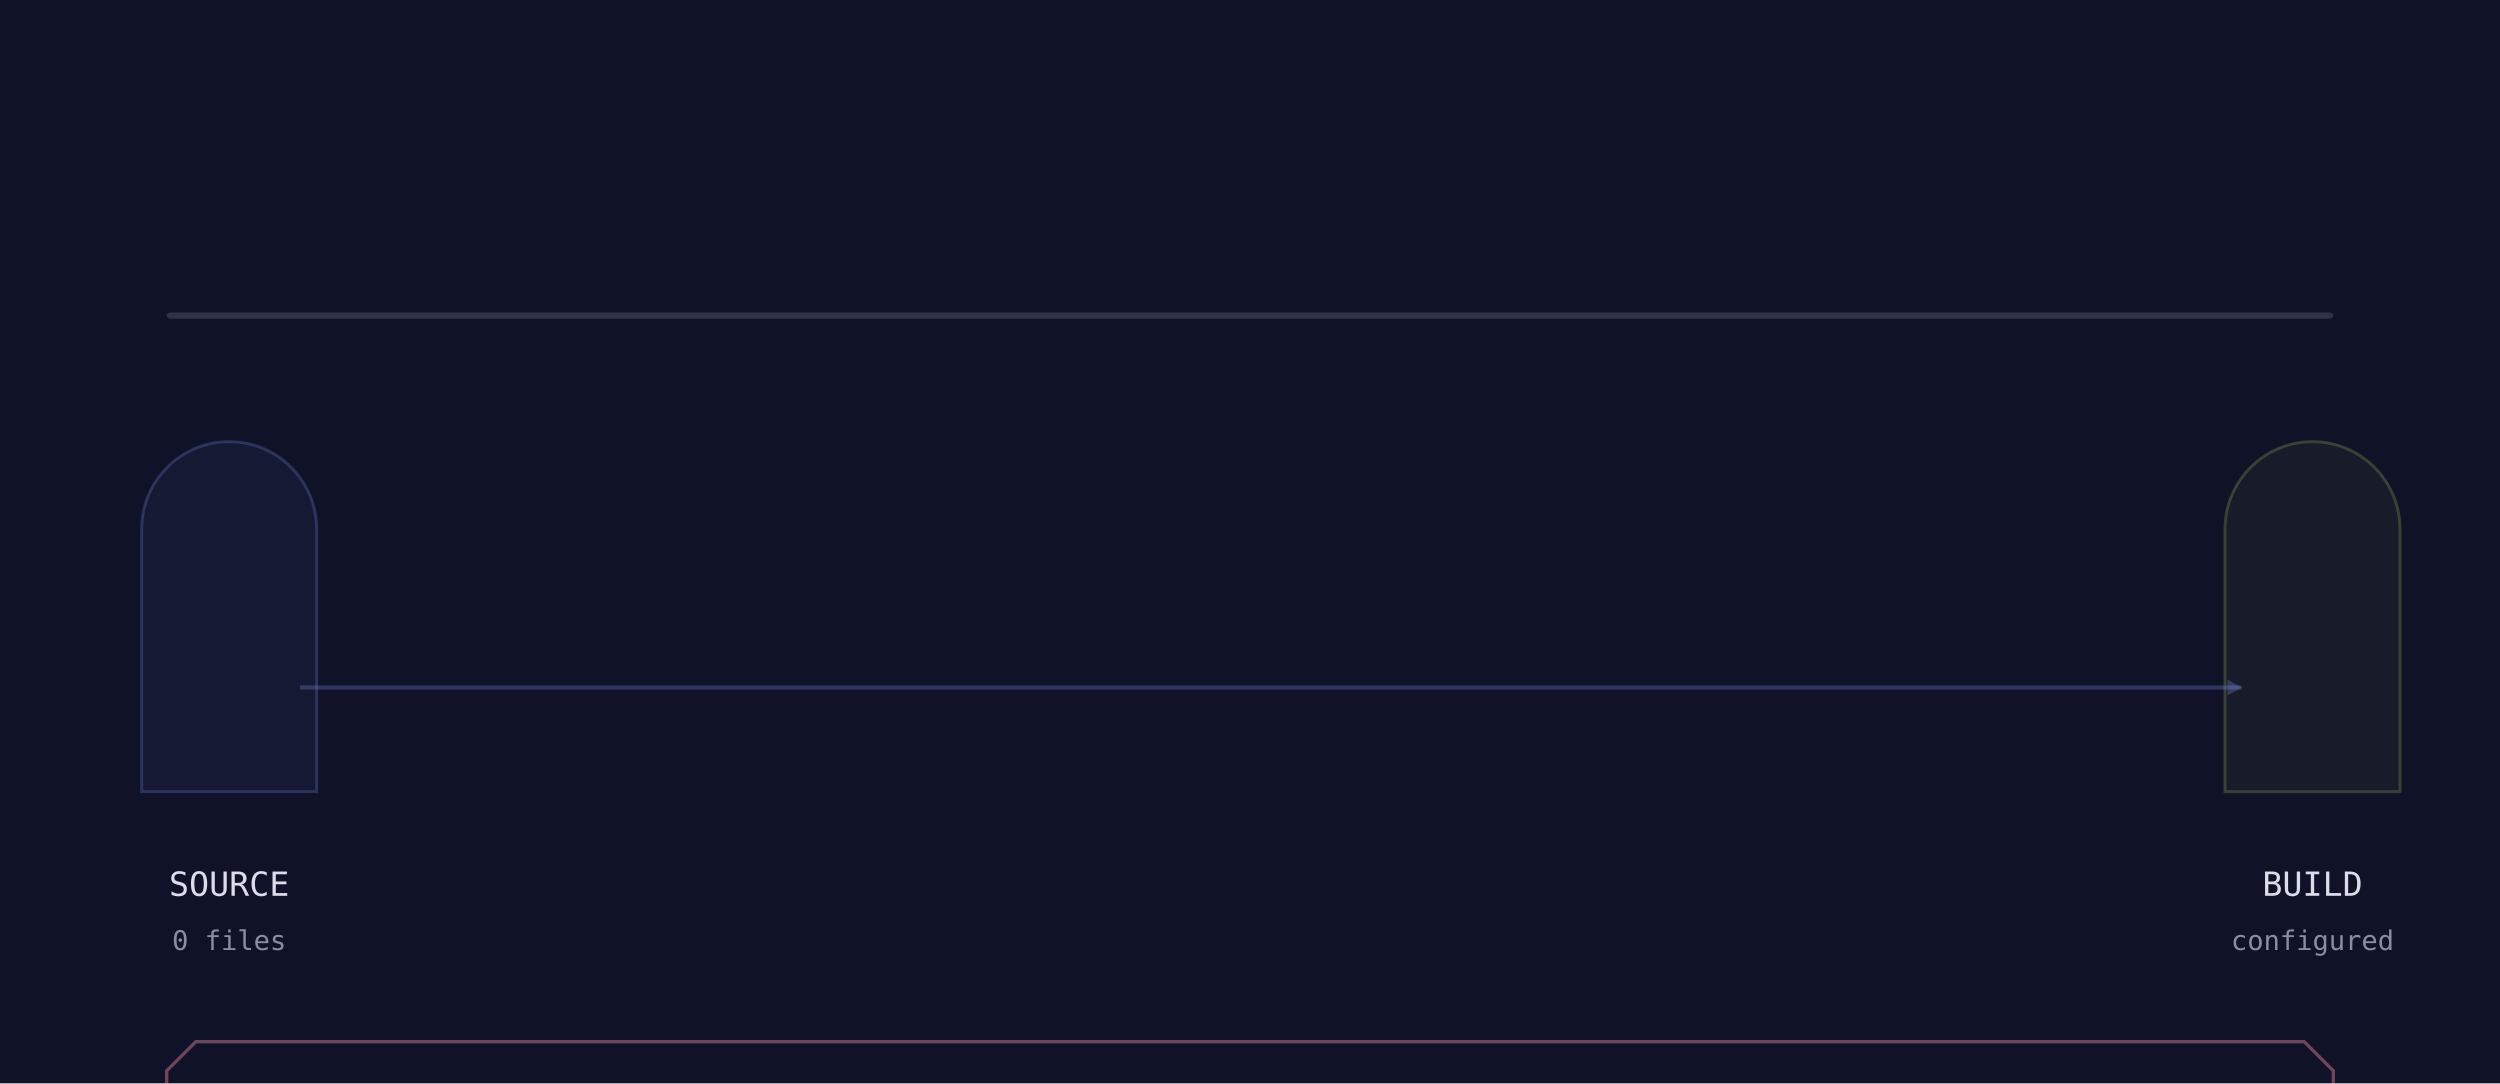
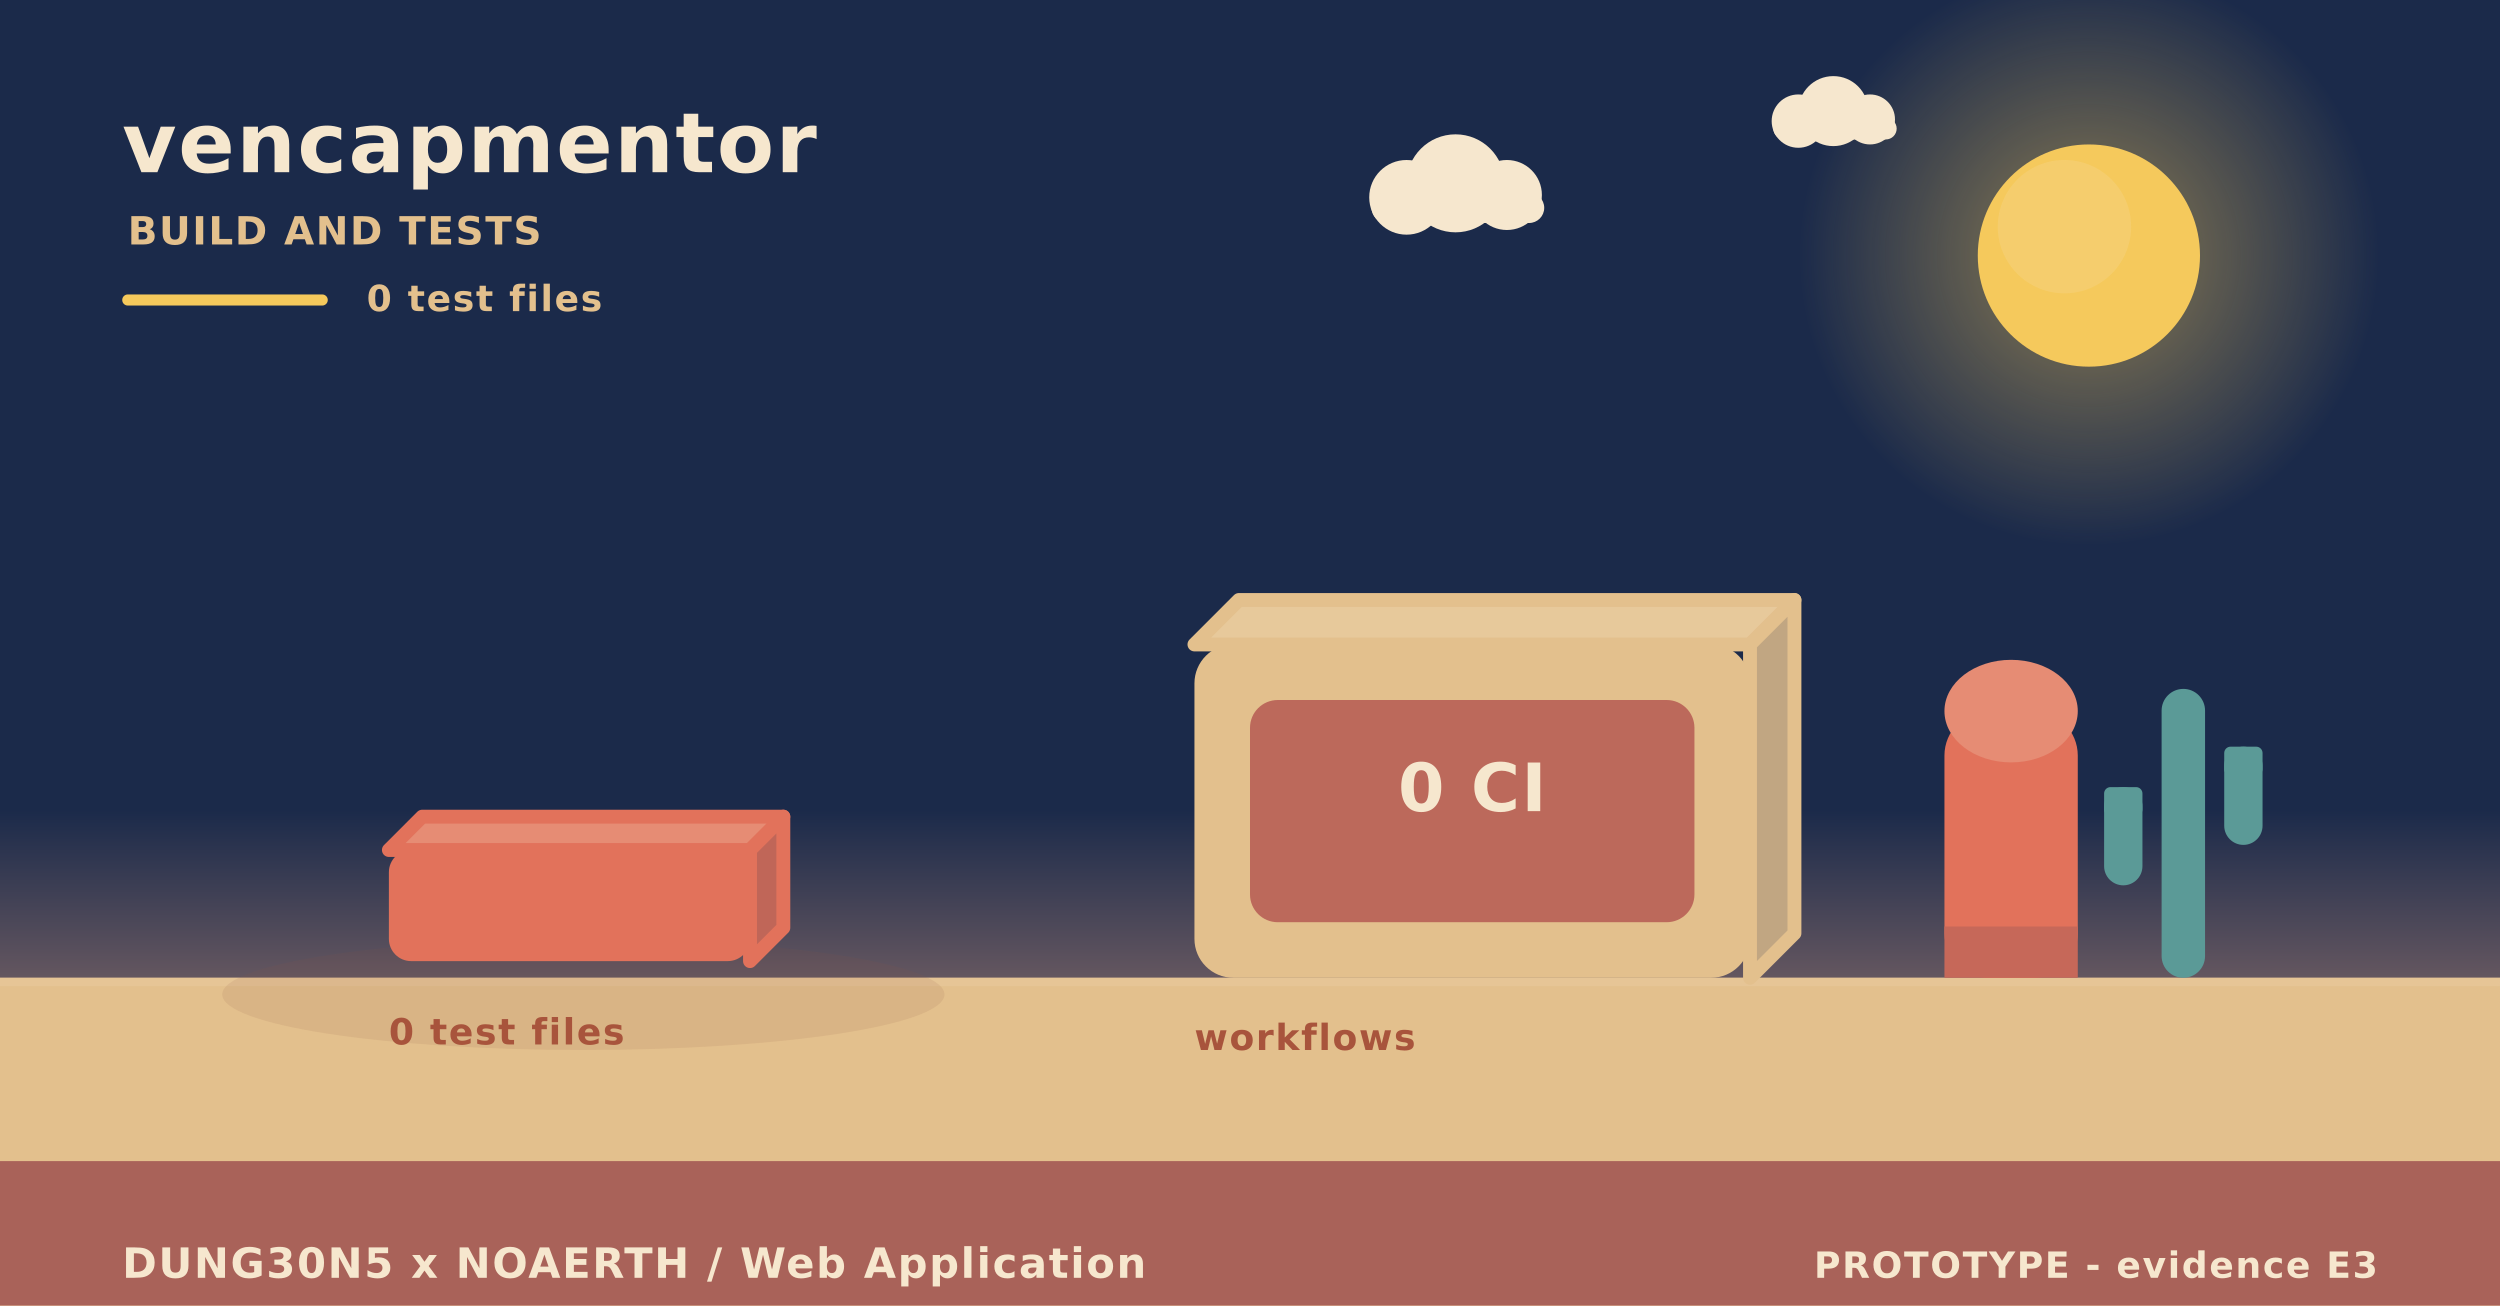
- <svg xmlns="http://www.w3.org/2000/svg" viewBox="0 0 1200 520" width="1200" height="520" role="img" aria-label="vencapmentor build evidence">
-   <rect width="1200" height="520" fill="#101228" />
-   <defs>
-     <linearGradient id="gb" x1="0" y1="0" x2="1" y2="1">
-       <stop offset="0%" stop-color="#8093f1" />
-       <stop offset="100%" stop-color="#a7c957" />
-     </linearGradient>
-   </defs>
-   <rect x="80.00" y="150.00" width="1040.00" height="3.00" rx="2.00" fill="rgba(242,242,255,0.140)" opacity="1.00" />
-   <path d="M68.00,380.00 L68.00,254.00 A42.00,42.00 0 0 1 152.00,254.00 L152.00,380.00 Z" fill="rgba(128,147,241,0.100)" opacity="0.55" stroke="rgba(128,147,241,0.450)" stroke-width="1.4" />
-   <polygon points="-192.26,189.00 -136.83,221.00 -136.83,157.00 -192.26,125.00" fill="#945363" opacity="0.95" />
-   <polygon points="-247.68,221.00 -192.26,253.00 -192.26,189.00 -247.68,157.00" fill="#829d44" opacity="0.95" />
-   <polygon points="-192.26,125.00 -136.83,157.00 -192.26,189.00 -247.68,157.00" fill="#8093f1" opacity="0.95" />
-   <text x="110" y="430" font-family="ui-monospace,Menlo,monospace" font-size="16" fill="rgba(242,242,255,0.900)" text-anchor="middle">SOURCE</text>
-   <text x="110" y="456" font-family="ui-monospace,Menlo,monospace" font-size="13" fill="rgba(242,242,255,0.550)" text-anchor="middle">0 files</text>
-   <path d="M1068.00,380.00 L1068.00,254.00 A42.00,42.00 0 0 1 1152.00,254.00 L1152.00,380.00 Z" fill="rgba(167,201,87,0.100)" opacity="0.55" stroke="rgba(167,201,87,0.450)" stroke-width="1.4" />
-   <polygon points="673.77,689.00 729.19,721.00 729.19,657.00 673.77,625.00" fill="#945363" opacity="0.95" />
-   <polygon points="618.34,721.00 673.77,753.00 673.77,689.00 618.34,657.00" fill="#829d44" opacity="0.95" />
-   <polygon points="673.77,625.00 729.19,657.00 673.77,689.00 618.34,657.00" fill="#a7c957" opacity="0.95" />
-   <text x="1110" y="430" font-family="ui-monospace,Menlo,monospace" font-size="16" fill="rgba(242,242,255,0.900)" text-anchor="middle">BUILD</text>
-   <text x="1110" y="456" font-family="ui-monospace,Menlo,monospace" font-size="13" fill="rgba(242,242,255,0.550)" text-anchor="middle">configured</text>
-   <line x1="144.00" y1="330.00" x2="1076.00" y2="330.00" stroke="rgba(128,147,241,0.500)" stroke-width="2.00" opacity="0.55" />
-   <polygon points="1076.00,330.00 1069.20,326.20 1069.20,333.80" fill="rgba(128,147,241,0.500)" opacity="0.55" />
-   <path d="M94.00,500.00 H1106.00 L1120.00,514.00 V546.00 L1106.00,560.00 H94.00 L80.00,546.00 V514.00 Z" fill="none" stroke="rgba(255,143,171,0.500)" stroke-width="1.60" opacity="0.80" />
-   <text x="600" y="536" font-family="ui-monospace,Menlo,monospace" font-size="16" fill="rgba(255,143,171,0.950)" text-anchor="middle">no test suite present in this repository — shown as measured, not implied</text>
+ <svg xmlns="http://www.w3.org/2000/svg" width="900" height="470" viewBox="0 0 900 470" role="img" aria-label="vencapmentor - how it is verified">
+   <linearGradient id="skyb" x1="0" y1="0" x2="0" y2="1">
+     <stop offset="0" stop-color="#1b2a4a" />
+     <stop offset="0.62" stop-color="#1b2a4a" />
+     <stop offset="1" stop-color="#f3ad8a" />
+   </linearGradient>
+   <rect width="900" height="470" fill="url(#skyb)" />
+   <radialGradient id="sunb">
+     <stop offset="0.35" stop-color="#f5c95c" stop-opacity="0.34" />
+     <stop offset="1" stop-color="#f5c95c" stop-opacity="0" />
+   </radialGradient>
+   <circle cx="752" cy="92" r="104" fill="url(#sunb)" />
+   <circle cx="752" cy="92" r="40" fill="#f5c95c" />
+   <circle cx="743.2" cy="81.6" r="24" fill="#f5d27e" opacity="0.5" />
+   <g>
+     <circle cx="524" cy="66" r="17.64" fill="#f6e7ce" />
+     <circle cx="506.36" cy="71.04" r="13.44" fill="#f6e7ce" />
+     <circle cx="542.48" cy="70.2" r="12.6" fill="#f6e7ce" />
+     <rect x="493.76" y="69.36" width="62.16" height="10.92" rx="5.46" fill="#f6e7ce" />
+   </g>
+   <g>
+     <circle cx="660" cy="40" r="12.6" fill="#f6e7ce" />
+     <circle cx="647.4" cy="43.6" r="9.6" fill="#f6e7ce" />
+     <circle cx="673.2" cy="43" r="9" fill="#f6e7ce" />
+     <rect x="638.4" y="42.4" width="44.4" height="7.8" rx="3.9" fill="#f6e7ce" />
+   </g>
+   <rect x="0" y="352" width="900" height="118" fill="#e3c08d" />
+   <rect x="0" y="352" width="900" height="3" fill="#e6c596" />
+   <text x="44" y="62" font-family="Verdana,DejaVu Sans,sans-serif" font-size="30" font-weight="700" letter-spacing="0.6" fill="#f6e7ce" text-anchor="start">vencapmentor</text>
+   <text x="46" y="88" font-family="Verdana,DejaVu Sans,sans-serif" font-size="14" font-weight="700" letter-spacing="0.6" fill="#e3c08d" text-anchor="start">BUILD AND TESTS</text>
+   <rect x="44" y="106" width="74" height="4" rx="2" fill="#f5c95c" />
+   <text x="132" y="112" font-family="Verdana,DejaVu Sans,sans-serif" font-size="13" font-weight="700" letter-spacing="0.6" fill="#e3c08d" text-anchor="start">0 test files</text>
+   <ellipse cx="210" cy="358" rx="130" ry="20" fill="rgba(138,90,68,0.11)" />
+   <path d="M140,306 L270,306 L282,294 L152,294 Z" fill="#e68c74" stroke="#e2725b" stroke-width="5" stroke-linejoin="round" />
+   <path d="M270,306 L282,294 L282,334 L270,346 Z" fill="#c06658" stroke="#e2725b" stroke-width="5" stroke-linejoin="round" />
+   <rect x="140" y="306" width="130" height="40" rx="8" fill="#e2725b" />
+   <text x="140" y="376" font-family="Verdana,DejaVu Sans,sans-serif" font-size="13" font-weight="700" letter-spacing="0.6" fill="#a8543c" text-anchor="start">0 test files</text>
+   <path d="M430,232 L630,232 L646,216 L446,216 Z" fill="#e7c99b" stroke="#e3c08d" stroke-width="5" stroke-linejoin="round" />
+   <path d="M630,232 L646,216 L646,336 L630,352 Z" fill="#c1a682" stroke="#e3c08d" stroke-width="5" stroke-linejoin="round" />
+   <rect x="430" y="232" width="200" height="120" rx="14" fill="#e3c08d" />
+   <rect x="450" y="252" width="160" height="80" rx="10" fill="#ba6458" opacity="0.94" />
+   <text x="530" y="292" font-family="Verdana,DejaVu Sans,sans-serif" font-size="24" font-weight="700" letter-spacing="0.6" fill="#f6e7ce" text-anchor="middle">0 CI</text>
+   <text x="430" y="378" font-family="Verdana,DejaVu Sans,sans-serif" font-size="13" font-weight="700" letter-spacing="0.6" fill="#a8543c" text-anchor="start">workflows</text>
+   <rect x="700" y="256" width="48" height="96" rx="16" fill="#e2725b" />
+   <ellipse cx="724" cy="256" rx="24" ry="18.46" fill="#e68c74" />
+   <rect x="700" y="333.54" width="48" height="18.46" fill="#c66859" />
+   <rect x="778.18" y="248" width="15.64" height="104" rx="7.82" fill="#5b9a97" />
+   <rect x="757.48" y="283.36" width="13.8" height="35.36" rx="6.9" fill="#5b9a97" />
+   <rect x="757.48" y="283.36" width="13.8" height="10.4" rx="2.3" fill="#5b9a97" />
+   <rect x="800.72" y="268.8" width="13.8" height="35.36" rx="6.9" fill="#5b9a97" />
+   <rect x="800.72" y="268.8" width="13.8" height="10.4" rx="2.3" fill="#5b9a97" />
+   <rect x="0" y="418" width="900" height="52" rx="0" fill="#a65c56" opacity="0.94" />
+   <text x="44" y="460" font-family="Verdana,DejaVu Sans,sans-serif" font-size="15" font-weight="700" letter-spacing="0.6" fill="#f6e7ce" text-anchor="start">DUNG30N5 x NOAERTH  /  Web Application</text>
+   <text x="856" y="460" font-family="Verdana,DejaVu Sans,sans-serif" font-size="13" font-weight="700" letter-spacing="0.6" fill="#f6e7ce" text-anchor="end">PROTOTYPE  -  evidence E3</text>
</svg>
